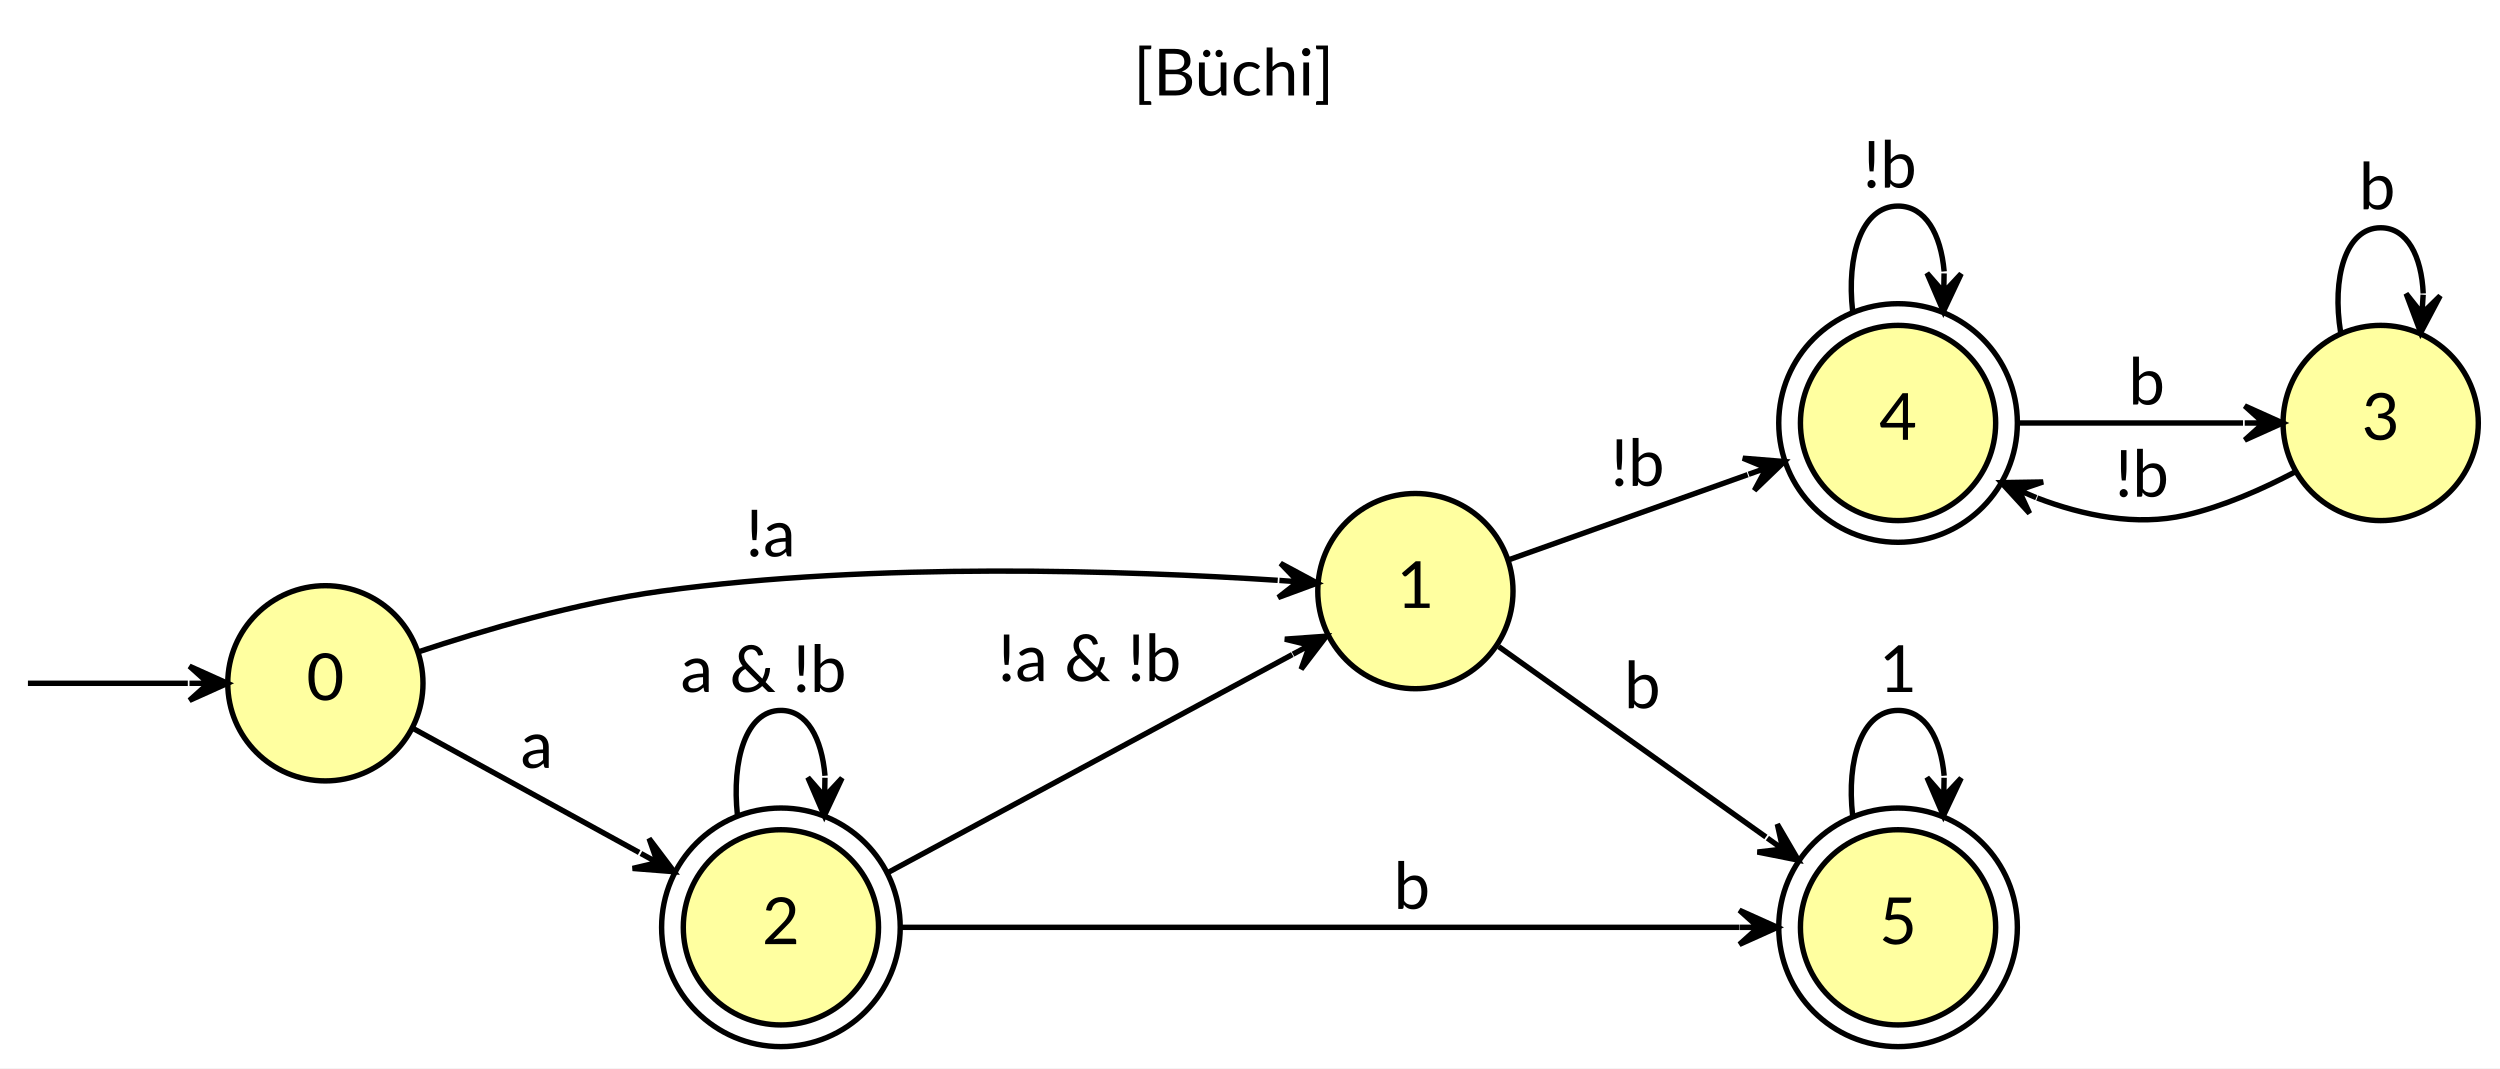
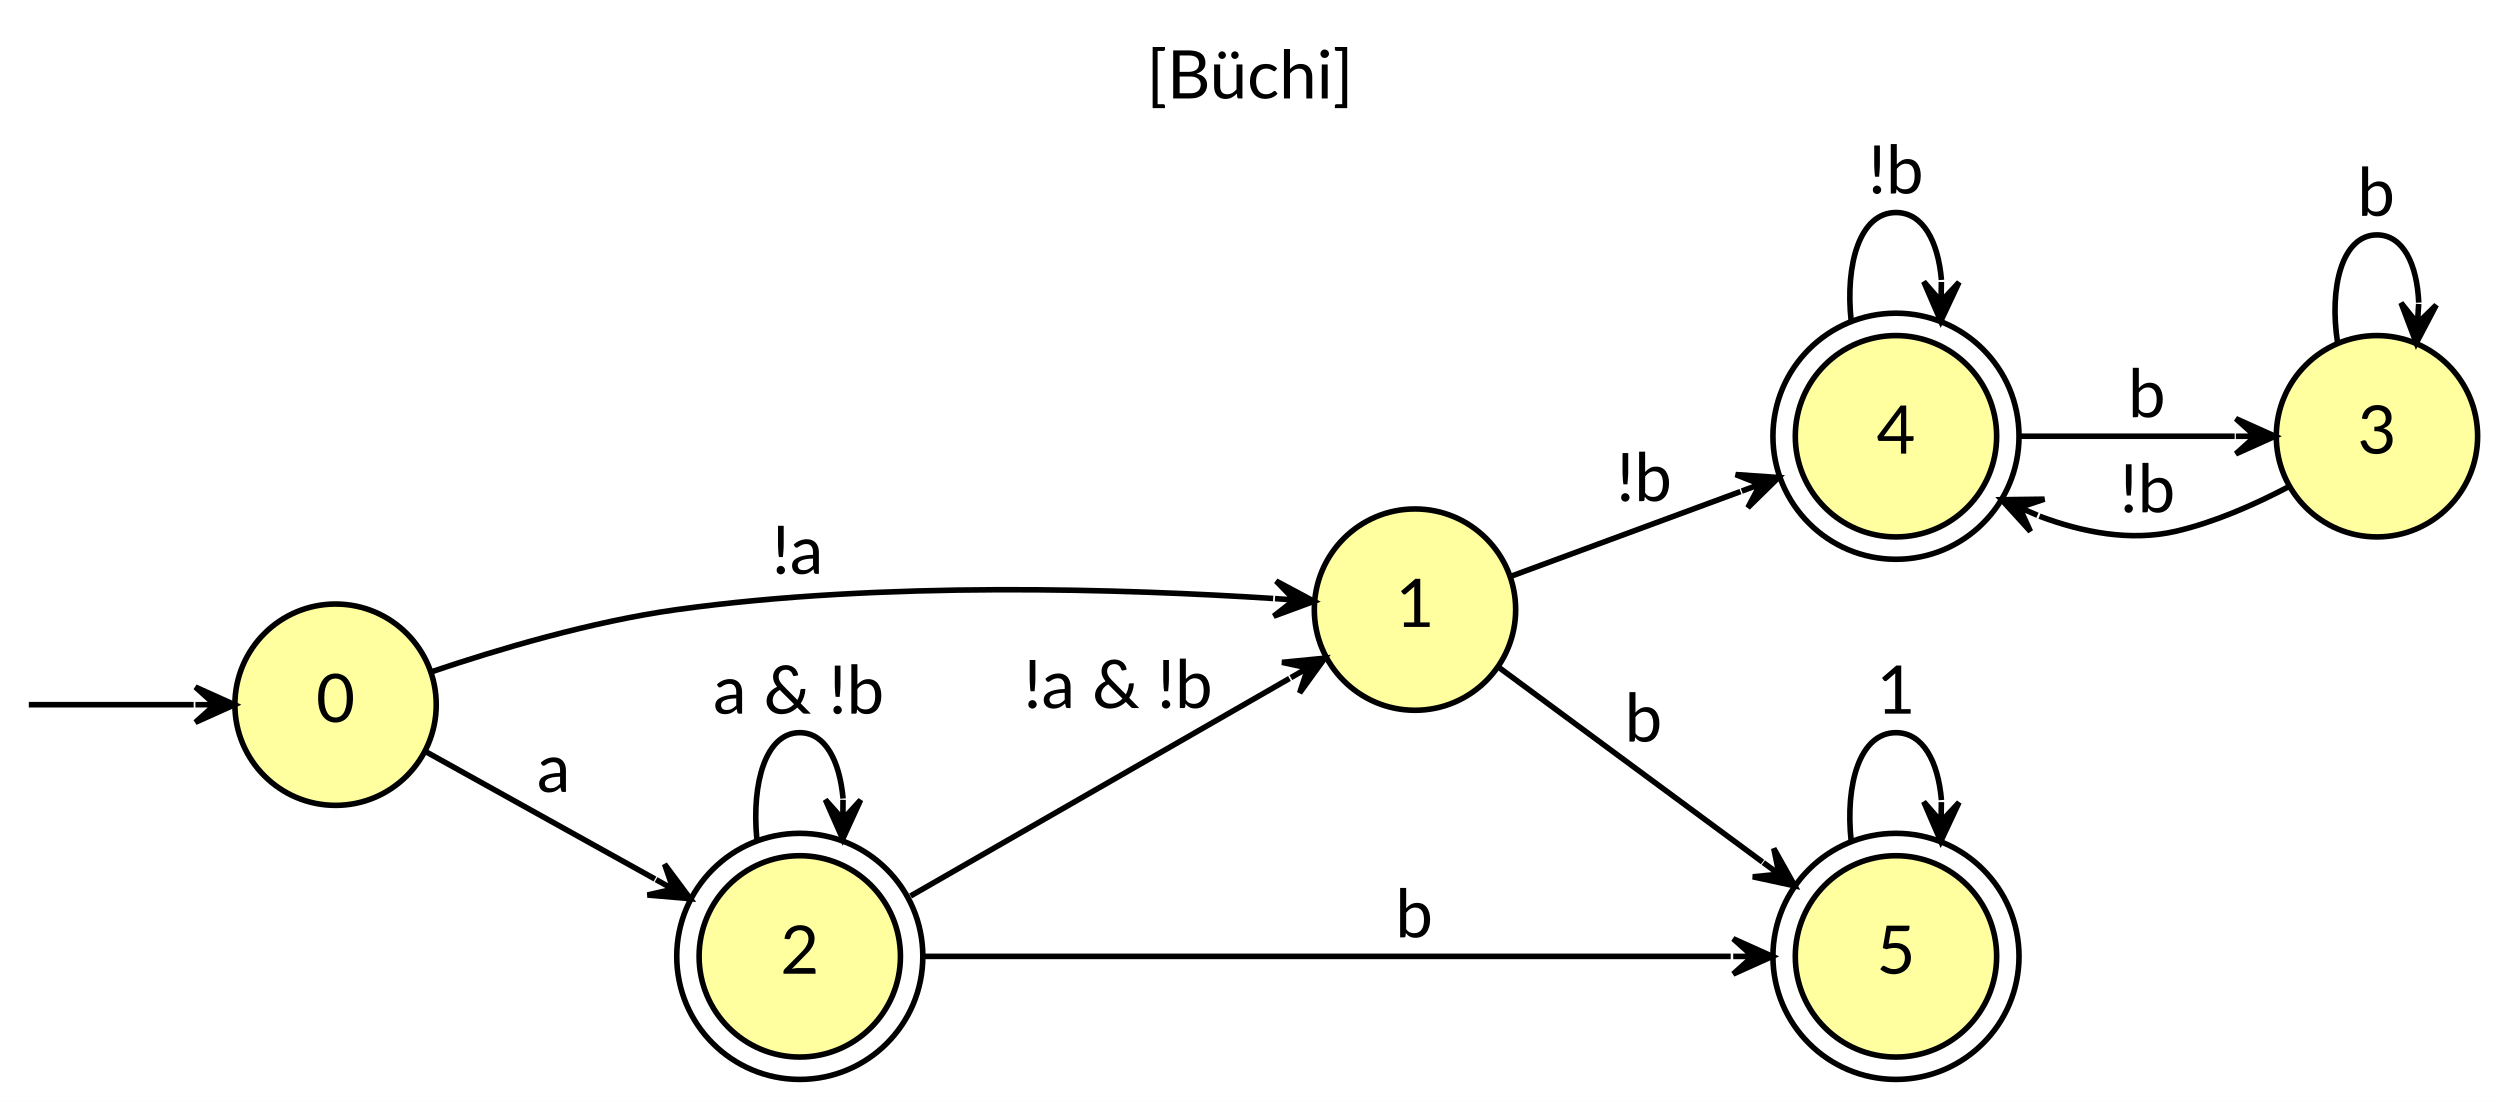
- <svg xmlns="http://www.w3.org/2000/svg" width="461pt" height="197pt" viewBox="0 0 461 197">
+ <svg xmlns="http://www.w3.org/2000/svg" width="596" height="197pt" viewBox="0 0 447 197">
  <g class="graph" transform="translate(4 193)">
-     <path fill="#fff" stroke="transparent" d="M-4 4v-197h461V4H-4z" />
-     <text x="205" y="-175.4" font-family="Lato" font-size="12">[Büchi]</text>
+     <path fill="#fff" stroke="transparent" d="M-4 4v-197h447V4H-4z" />
+     <text x="201" y="-175.4" font-family="Lato" font-size="12">[Büchi]</text>
    <g class="node">
      <circle fill="#ffffa0" stroke="#000" cx="56" cy="-67" r="18" />
      <text text-anchor="middle" x="56" y="-63.9" font-family="Lato" font-size="12">0</text>
    </g>
    <g class="edge">
      <path fill="none" stroke="#000" d="M1.15-67h29.48" />
      <path stroke="#000" d="M37.94-67l-7-3.15 3.5 3.15h-3.5 3.5l-3.5 3.15 7-3.15h0z" />
    </g>
    <g class="node">
-       <circle fill="#ffffa0" stroke="#000" cx="257" cy="-84" r="18" />
-       <text text-anchor="middle" x="257" y="-80.9" font-family="Lato" font-size="12">1</text>
+       <circle fill="#ffffa0" stroke="#000" cx="249" cy="-84" r="18" />
+       <text text-anchor="middle" x="249" y="-80.9" font-family="Lato" font-size="12">1</text>
    </g>
    <g class="edge">
-       <path fill="none" stroke="#000" d="M73.06-72.77C85.22-76.82 102.42-81.87 118-84c39.49-5.4 85.93-3.78 113.61-1.99" />
-       <path stroke="#000" d="M238.9-85.48l-6.76-3.63 3.27 3.39-3.49-.25h0l3.49.25-3.71 2.9 7.2-2.66h0z" />
-       <text x="133.5" y="-90.4" font-family="Lato" font-size="12">!a</text>
+       <path fill="none" stroke="#000" d="M73.04-72.85C84.98-76.89 101.77-81.88 117-84c36.91-5.13 80.22-3.69 106.64-1.99" />
+       <path stroke="#000" d="M230.94-85.49l-6.77-3.62 3.28 3.38-3.49-.24h0l3.49.24-3.71 2.9 7.2-2.66h0z" />
+       <text x="134" y="-90.4" font-family="Lato" font-size="12">!a</text>
    </g>
    <g class="node">
-       <circle fill="#ffffa0" stroke="#000" cx="140" cy="-22" r="18" />
-       <circle fill="none" stroke="#000" cx="140" cy="-22" r="22" />
-       <text text-anchor="middle" x="140" y="-18.9" font-family="Lato" font-size="12">2</text>
+       <circle fill="#ffffa0" stroke="#000" cx="139" cy="-22" r="18" />
+       <circle fill="none" stroke="#000" cx="139" cy="-22" r="22" />
+       <text text-anchor="middle" x="139" y="-18.9" font-family="Lato" font-size="12">2</text>
    </g>
    <g class="edge">
-       <path fill="none" stroke="#000" d="M72.04-58.75c11.68 6.41 28.14 15.45 41.82 22.95" />
-       <path stroke="#000" d="M120.31-32.26l-4.62-6.12 1.55 4.44-3.06-1.68h0l3.06 1.68-4.58 1.08 7.65.6h0z" />
+       <path fill="none" stroke="#000" d="M72.24-58.54c11.5 6.39 27.52 15.3 40.87 22.71" />
+       <path stroke="#000" d="M119.42-32.32l-4.59-6.16 1.53 4.46-3.06-1.7h0l3.06 1.7-4.59 1.05 7.65.65h0z" />
      <text x="92" y="-51.4" font-family="Lato" font-size="12">a</text>
    </g>
    <g class="node">
-       <circle fill="#ffffa0" stroke="#000" cx="346" cy="-115" r="18" />
-       <circle fill="none" stroke="#000" cx="346" cy="-115" r="22" />
-       <text text-anchor="middle" x="346" y="-111.9" font-family="Lato" font-size="12">4</text>
+       <circle fill="#ffffa0" stroke="#000" cx="335" cy="-115" r="18" />
+       <circle fill="none" stroke="#000" cx="335" cy="-115" r="22" />
+       <text text-anchor="middle" x="335" y="-111.9" font-family="Lato" font-size="12">4</text>
    </g>
    <g class="edge">
-       <path fill="none" stroke="#000" d="M274.36-89.83c12.36-4.4 29.57-10.53 43.91-15.64" />
-       <path stroke="#000" d="M325.04-107.89l-7.65-.62 4.36 1.8-3.3 1.17h0l3.3-1.17-2.24 4.14 5.53-5.32h0z" />
-       <text x="293" y="-103.4" font-family="Lato" font-size="12">!b</text>
+       <path fill="none" stroke="#000" d="M266.2-89.98c11.61-4.28 27.51-10.15 41-15.13" />
+       <path stroke="#000" d="M314-107.62l-7.66-.53 4.38 1.74-3.29 1.21h0l3.29-1.21-2.2 4.17 5.48-5.38h0z" />
+       <text x="285" y="-103.4" font-family="Lato" font-size="12">!b</text>
    </g>
    <g class="node">
-       <circle fill="#ffffa0" stroke="#000" cx="346" cy="-22" r="18" />
-       <circle fill="none" stroke="#000" cx="346" cy="-22" r="22" />
-       <text text-anchor="middle" x="346" y="-18.9" font-family="Lato" font-size="12">5</text>
+       <circle fill="#ffffa0" stroke="#000" cx="335" cy="-22" r="18" />
+       <circle fill="none" stroke="#000" cx="335" cy="-22" r="22" />
+       <text text-anchor="middle" x="335" y="-18.9" font-family="Lato" font-size="12">5</text>
    </g>
    <g class="edge">
-       <path fill="none" stroke="#000" d="M272.37-73.76c13.37 9.53 33.56 23.92 49.26 35.1" />
-       <path stroke="#000" d="M327.61-34.39l-3.87-6.63 1.02 4.6-2.85-2.03h0l2.85 2.03-4.68.53 7.53 1.5h0z" />
-       <text x="295.5" y="-62.4" font-family="Lato" font-size="12">b</text>
+       <path fill="none" stroke="#000" d="M263.87-73.76c12.84 9.47 32.16 23.73 47.27 34.89" />
+       <path stroke="#000" d="M316.91-34.61l-3.76-6.69.95 4.61-2.82-2.08h0l2.82 2.08-4.69.46 7.5 1.62h0z" />
+       <text x="286.5" y="-60.4" font-family="Lato" font-size="12">b</text>
    </g>
    <g class="edge">
-       <path fill="none" stroke="#000" d="M159.73-32.1c20.42-11.01 53.05-28.6 74.57-40.2" />
-       <path stroke="#000" d="M240.59-75.69l-7.65.55 4.57 1.11-3.08 1.66h0l3.08-1.66-1.58 4.43 4.66-6.09h0z" />
-       <text x="180" y="-67.4" font-family="Lato" font-size="12">!a &amp; !b</text>
+       <path fill="none" stroke="#000" d="M158.81-32.8c18.9-10.85 47.97-27.54 67.75-38.89" />
+       <path stroke="#000" d="M232.88-75.32l-7.64.75 4.61.99-3.04 1.74h0l3.04-1.74-1.47 4.47 4.5-6.21h0z" />
+       <text x="179" y="-66.4" font-family="Lato" font-size="12">!a &amp; !b</text>
    </g>
    <g class="edge">
-       <path fill="none" stroke="#000" d="M131.99-42.58C130.89-52.84 133.55-62 140-62c4.83 0 7.54 5.15 8.13 12.05" />
-       <path stroke="#000" d="M148.01-42.58l3.26-6.95-3.21 3.45.06-3.5h0l-.06 3.5-3.09-3.55 3.04 7.05h0z" />
-       <text x="121.5" y="-65.4" font-family="Lato" font-size="12">a &amp; !b</text>
+       <path fill="none" stroke="#000" d="M131.32-42.99C130.37-53.09 132.93-62 139-62c4.55 0 7.13 5.01 7.74 11.78" />
+       <path stroke="#000" d="M146.68-42.99l3.2-6.98-3.17 3.48.02-3.5h0l-.02 3.5-3.13-3.52 3.1 7.02h0z" />
+       <text x="123.5" y="-65.4" font-family="Lato" font-size="12">a &amp; !b</text>
    </g>
    <g class="edge">
-       <path fill="none" stroke="#000" d="M162.06-22h154.61" />
-       <path stroke="#000" d="M323.75-22l-7-3.15 3.5 3.15h-3.5 3.5l-3.5 3.15 7-3.15h0z" />
-       <text x="253" y="-25.4" font-family="Lato" font-size="12">b</text>
+       <path fill="none" stroke="#000" d="M161.13-22h144.32" />
+       <path stroke="#000" d="M312.9-22l-7-3.15 3.5 3.15h-3.5 3.5l-3.5 3.15 7-3.15h0z" />
+       <text x="245.5" y="-25.4" font-family="Lato" font-size="12">b</text>
    </g>
    <g class="edge">
-       <path fill="none" stroke="#000" d="M337.63-135.58C336.47-145.84 339.26-155 346-155c5.05 0 7.89 5.15 8.5 12.05" />
-       <path stroke="#000" d="M354.37-135.58l3.27-6.94-3.21 3.44.06-3.5h0l-.06 3.5-3.09-3.55 3.03 7.05h0z" />
-       <text x="339.5" y="-158.4" font-family="Lato" font-size="12">!b</text>
+       <path fill="none" stroke="#000" d="M326.99-135.58c-1.1-10.26 1.56-19.42 8.01-19.42 4.83 0 7.54 5.15 8.13 12.05" />
+       <path stroke="#000" d="M343.01-135.58l3.26-6.95-3.21 3.45.06-3.5h0l-.06 3.5-3.09-3.55 3.04 7.05h0z" />
+       <text x="330" y="-158.4" font-family="Lato" font-size="12">!b</text>
    </g>
    <g class="node">
-       <circle fill="#ffffa0" stroke="#000" cx="435" cy="-115" r="18" />
-       <text text-anchor="middle" x="435" y="-111.9" font-family="Lato" font-size="12">3</text>
+       <circle fill="#ffffa0" stroke="#000" cx="421" cy="-115" r="18" />
+       <text text-anchor="middle" x="421" y="-111.9" font-family="Lato" font-size="12">3</text>
    </g>
    <g class="edge">
-       <path fill="none" stroke="#000" d="M368.06-115h41.55" />
-       <path stroke="#000" d="M416.93-115l-7-3.15 3.5 3.15h-3.5 3.5l-3.5 3.15 7-3.15h0z" />
-       <text x="388.5" y="-118.4" font-family="Lato" font-size="12">b</text>
+       <path fill="none" stroke="#000" d="M357.2-115h38.36" />
+       <path stroke="#000" d="M402.77-115l-7-3.15 3.5 3.15h-3.5 3.5l-3.5 3.15 7-3.15h0z" />
+       <text x="376.5" y="-118.4" font-family="Lato" font-size="12">b</text>
    </g>
    <g class="edge">
-       <path fill="none" stroke="#000" d="M337.63-42.58C336.47-52.84 339.26-62 346-62c5.05 0 7.89 5.15 8.5 12.05" />
-       <path stroke="#000" d="M354.37-42.58l3.27-6.94-3.21 3.44.06-3.5h0l-.06 3.5-3.09-3.55 3.03 7.05h0z" />
-       <text text-anchor="middle" x="346" y="-65.4" font-family="Lato" font-size="12">1</text>
+       <path fill="none" stroke="#000" d="M326.99-42.58C325.89-52.84 328.55-62 335-62c4.83 0 7.54 5.15 8.13 12.05" />
+       <path stroke="#000" d="M343.01-42.58l3.26-6.95-3.21 3.45.06-3.5h0l-.06 3.5-3.09-3.55 3.04 7.05h0z" />
+       <text text-anchor="middle" x="335" y="-65.4" font-family="Lato" font-size="12">1</text>
    </g>
    <g class="edge">
-       <path fill="none" stroke="#000" d="M419.22-105.98c-6.04 3.18-13.24 6.37-20.22 7.98-9.06 2.08-18.79.09-27.35-3.17" />
-       <path stroke="#000" d="M365.06-104l5.19 5.66-1.97-4.27 3.21 1.38h0l-3.21-1.38 4.46-1.52-7.68.13h0z" />
-       <text x="386" y="-101.4" font-family="Lato" font-size="12">!b</text>
+       <path fill="none" stroke="#000" d="M405.22-105.98c-6.04 3.18-13.24 6.37-20.22 7.98-8.06 1.85-16.65.19-24.34-2.71" />
+       <path stroke="#000" d="M353.88-103.65l5.16 5.67-1.95-4.28 3.21 1.39h0l-3.21-1.39 4.46-1.49-7.67.1h0z" />
+       <text x="375" y="-101.4" font-family="Lato" font-size="12">!b</text>
    </g>
    <g class="edge">
-       <path fill="none" stroke="#000" d="M427.62-131.66c-1.64-9.96.82-19.34 7.38-19.34 4.92 0 7.54 5.27 7.84 12.11" />
-       <path stroke="#000" d="M442.38-131.66l3.59-6.79-3.36 3.29.22-3.49h0l-.22 3.49-2.92-3.69 2.69 7.19h0z" />
-       <text x="431" y="-154.4" font-family="Lato" font-size="12">b</text>
+       <path fill="none" stroke="#000" d="M413.97-131.66c-1.56-9.96.78-19.34 7.03-19.34 4.69 0 7.18 5.27 7.47 12.11" />
+       <path stroke="#000" d="M428.03-131.66l3.57-6.8-3.36 3.3.22-3.49h0l-.22 3.49-2.93-3.68 2.72 7.18h0z" />
+       <text x="417.5" y="-154.4" font-family="Lato" font-size="12">b</text>
    </g>
  </g>
</svg>
